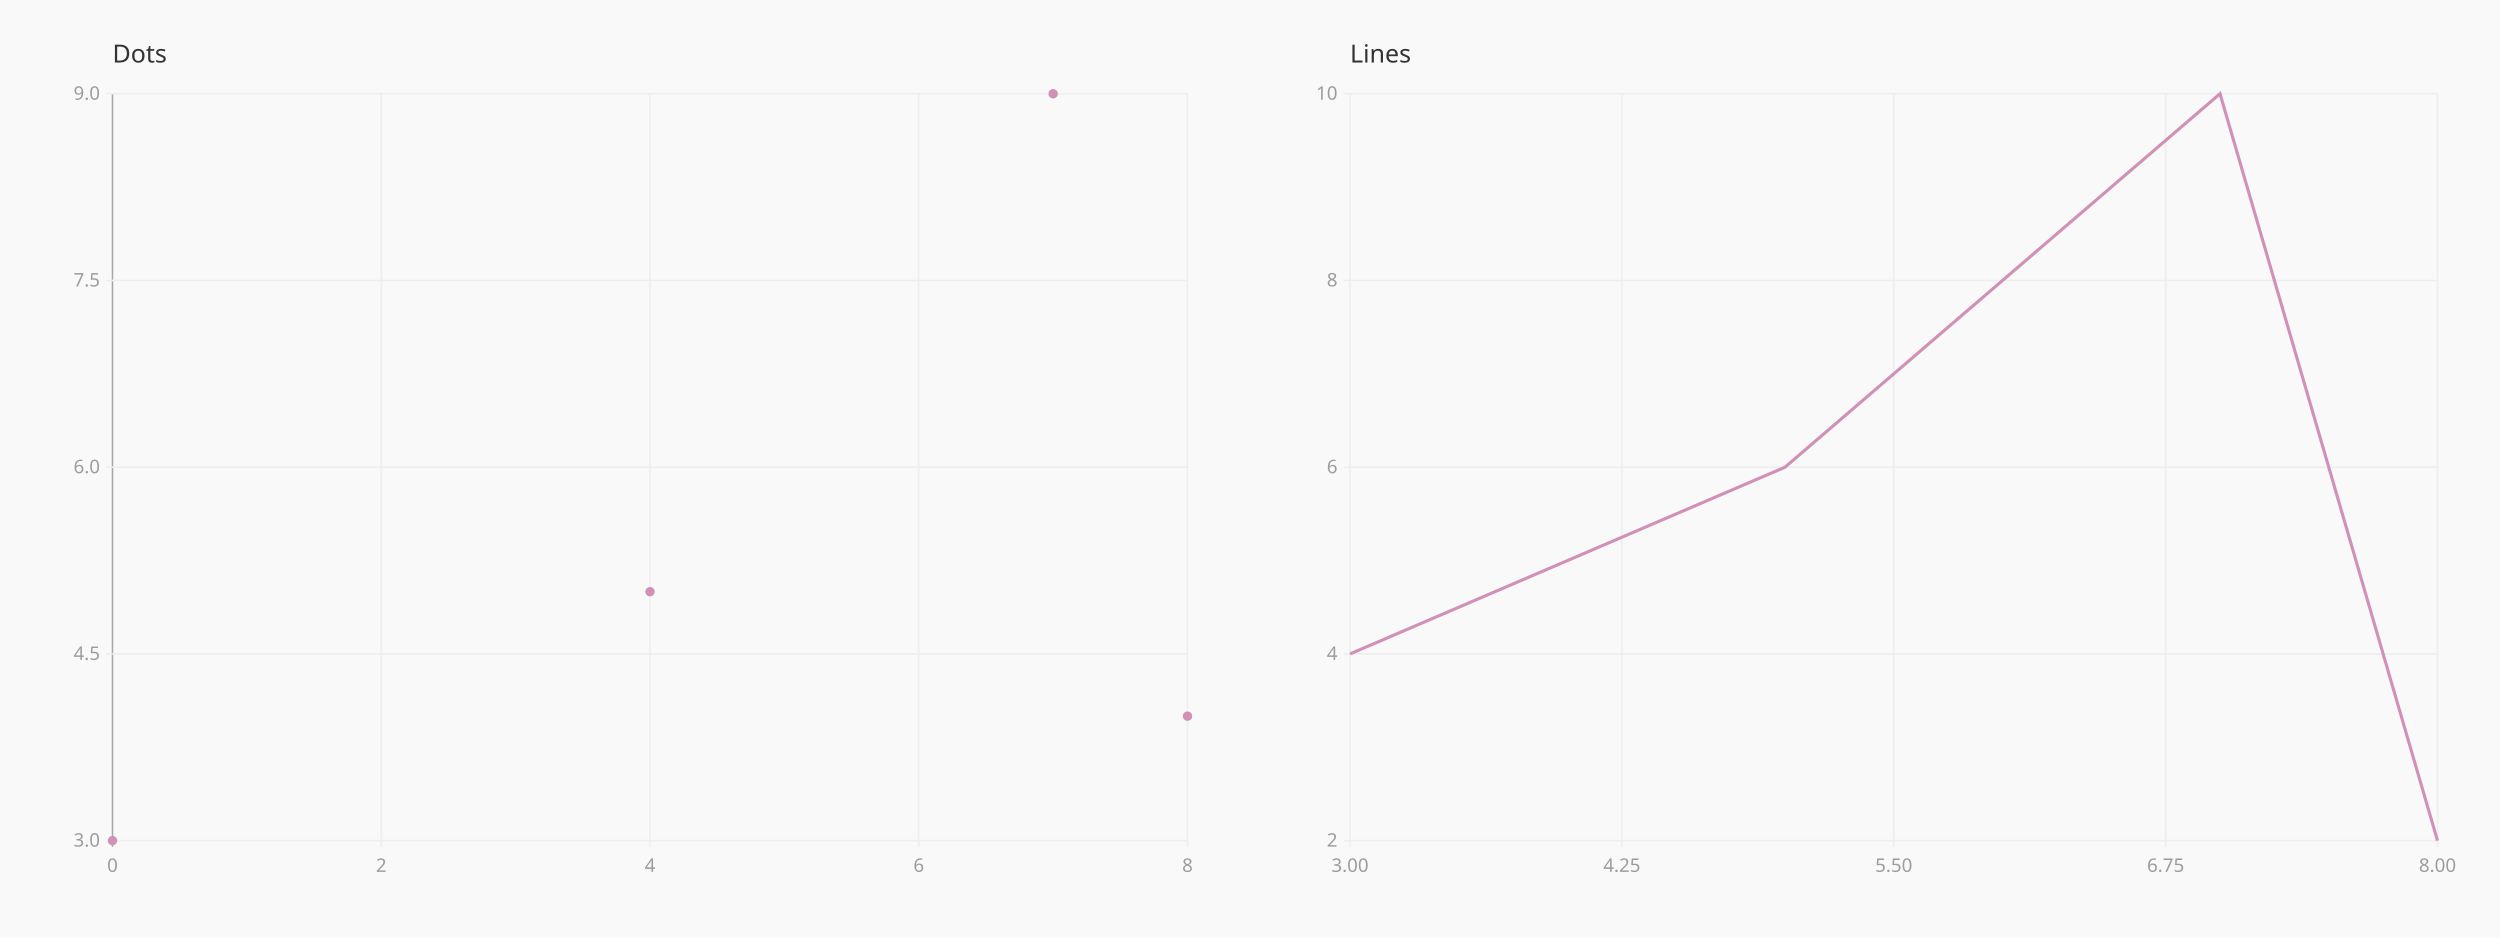
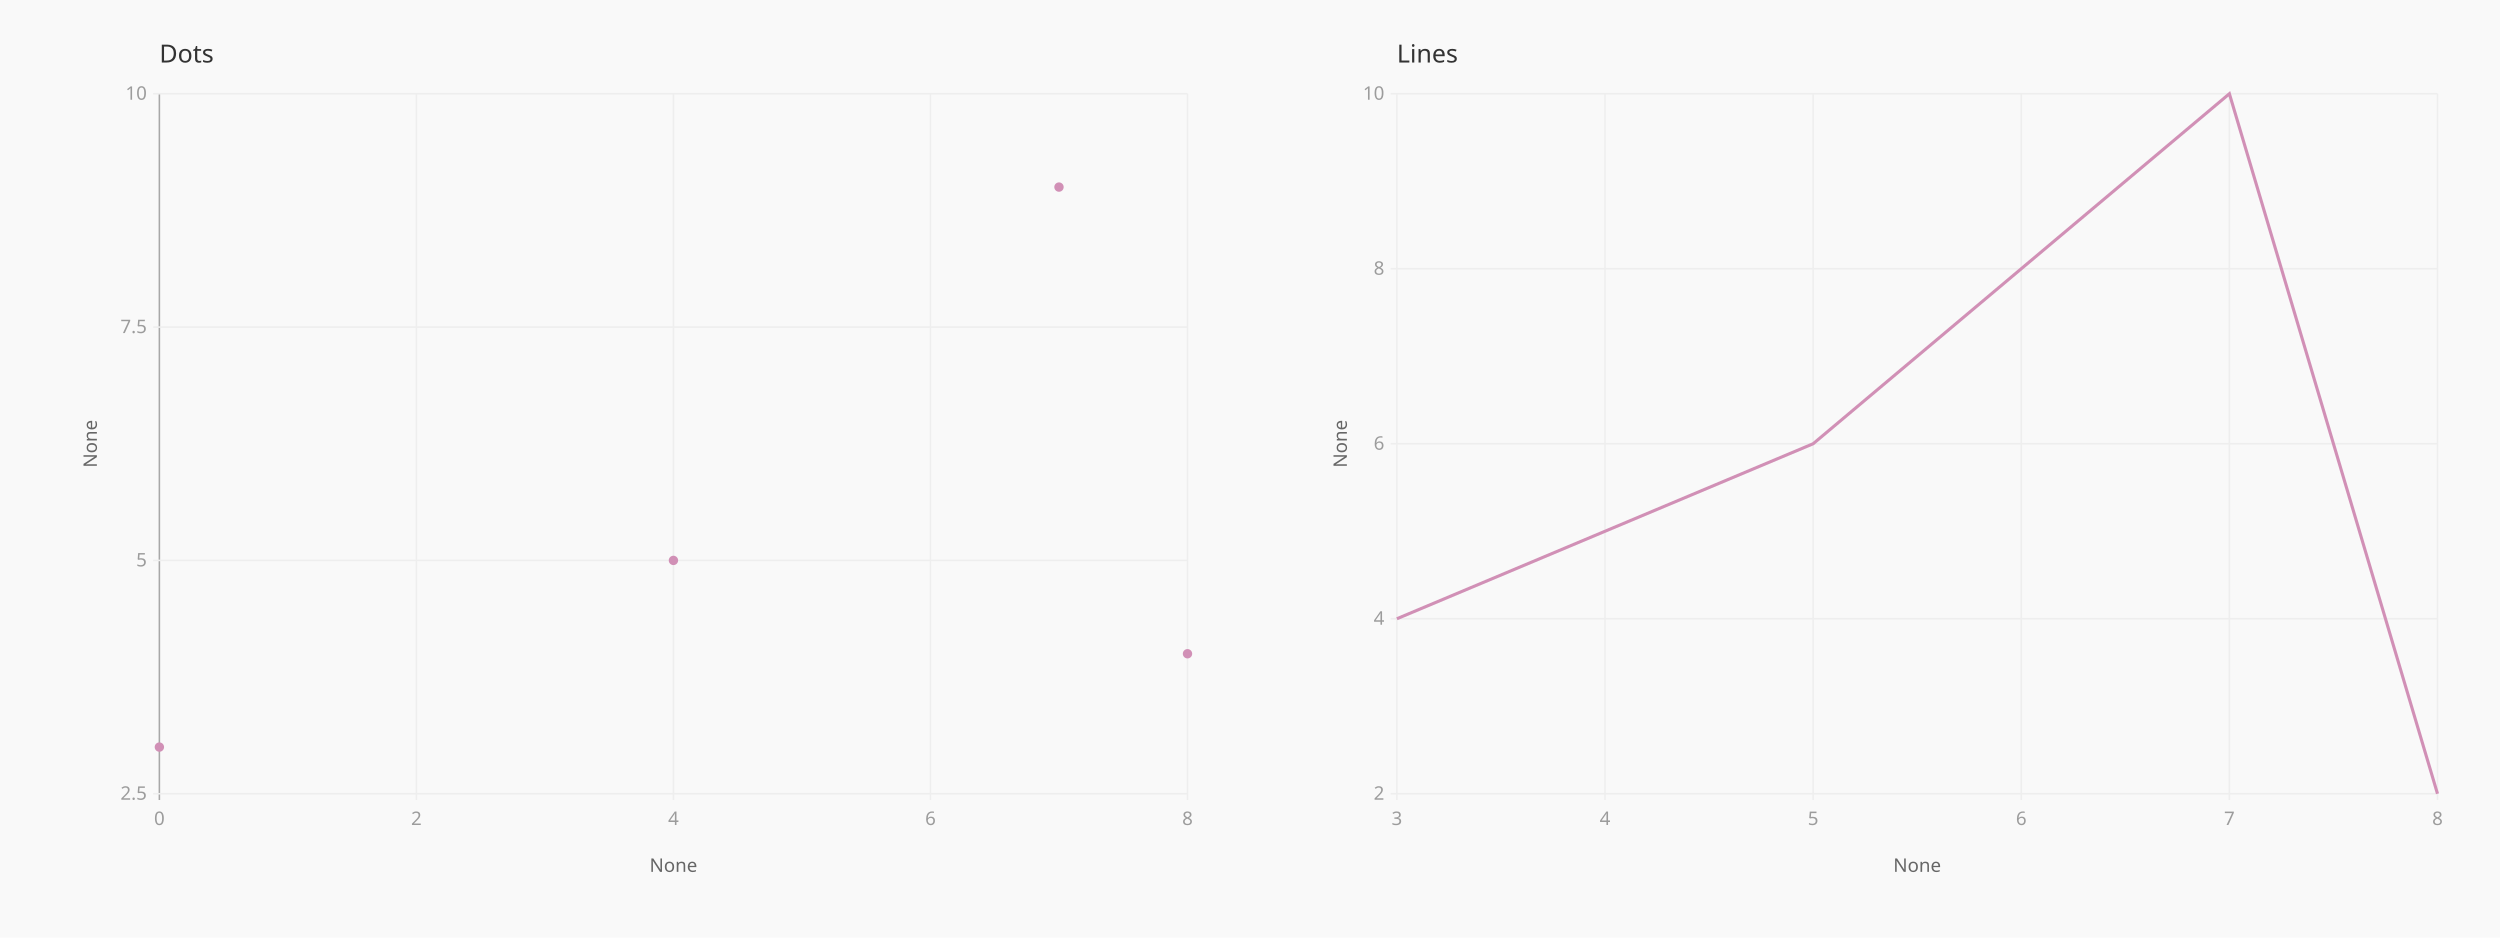
<svg xmlns="http://www.w3.org/2000/svg" height="600" version="1.1" width="1600">
  <g>
    <rect fill="#f9f9f9" height="600" width="1600" x="0" y="0" />
    <g>
      <g transform="translate(0 0)">
        <g>
          <rect fill="#f9f9f9" height="600.0" width="800.0" x="0" y="0" />
          <g transform="translate(40 40)">
-             <g transform="translate(32 0)">
+             <g transform="translate(62 0)">
              <text fill="#333" font-family="Monaco" font-size="16" x="0" y="0">Dots</text>
            </g>
            <g transform="translate(0 20)">
-               <g transform="translate(32 0)">
+               <g transform="translate(62 0)">
                <g class="axis bottom">
-                   <text dy="1em" fill="#666" font-family="Monaco" text-anchor="middle" transform="" x="344.0" y="508.0" />
+                   <text dy="1em" fill="#666" font-family="Monaco" text-anchor="middle" transform="" x="329.0" y="486.0">None</text>
                  <g class="tick">
-                     <line stroke="#eee" stroke-width="1" x1="172.00" x2="172.00" y1="0" y2="482.0" />
-                     <text dy="1em" fill="#9c9c9c" font-family="Monaco" text-anchor="middle" x="172.00" y="486.0">2</text>
+                     <line stroke="#eee" stroke-width="1" x1="164.50" x2="164.50" y1="0" y2="452.0" />
+                     <text dy="1em" fill="#9c9c9c" font-family="Monaco" text-anchor="middle" x="164.50" y="456.0">2</text>
                  </g>
                  <g class="tick">
-                     <line stroke="#eee" stroke-width="1" x1="344.0" x2="344.0" y1="0" y2="482.0" />
-                     <text dy="1em" fill="#9c9c9c" font-family="Monaco" text-anchor="middle" x="344.0" y="486.0">4</text>
+                     <line stroke="#eee" stroke-width="1" x1="329.0" x2="329.0" y1="0" y2="452.0" />
+                     <text dy="1em" fill="#9c9c9c" font-family="Monaco" text-anchor="middle" x="329.0" y="456.0">4</text>
                  </g>
                  <g class="tick">
-                     <line stroke="#eee" stroke-width="1" x1="516.00" x2="516.00" y1="0" y2="482.0" />
-                     <text dy="1em" fill="#9c9c9c" font-family="Monaco" text-anchor="middle" x="516.00" y="486.0">6</text>
+                     <line stroke="#eee" stroke-width="1" x1="493.50" x2="493.50" y1="0" y2="452.0" />
+                     <text dy="1em" fill="#9c9c9c" font-family="Monaco" text-anchor="middle" x="493.50" y="456.0">6</text>
                  </g>
                  <g class="tick">
-                     <line stroke="#eee" stroke-width="1" x1="688" x2="688" y1="0" y2="482.0" />
-                     <text dy="1em" fill="#9c9c9c" font-family="Monaco" text-anchor="middle" x="688" y="486.0">8</text>
+                     <line stroke="#eee" stroke-width="1" x1="658" x2="658" y1="0" y2="452.0" />
+                     <text dy="1em" fill="#9c9c9c" font-family="Monaco" text-anchor="middle" x="658" y="456.0">8</text>
                  </g>
                  <g class="tick">
-                     <line stroke="#a8a8a8" stroke-width="1" x1="0" x2="0" y1="0" y2="482.0" />
-                     <text dy="1em" fill="#9c9c9c" font-family="Monaco" text-anchor="middle" x="0" y="486.0">0</text>
+                     <line stroke="#a8a8a8" stroke-width="1" x1="0" x2="0" y1="0" y2="452.0" />
+                     <text dy="1em" fill="#9c9c9c" font-family="Monaco" text-anchor="middle" x="0" y="456.0">0</text>
                  </g>
                </g>
                <g class="axis left">
-                   <text dy="" fill="#666" font-family="Monaco" text-anchor="middle" transform="rotate(270 -32 239)" x="-32" y="239.0" />
+                   <text dy="" fill="#666" font-family="Monaco" text-anchor="middle" transform="rotate(270 -40 224)" x="-40" y="224.0">None</text>
                  <g class="tick">
-                     <line stroke="#eee" stroke-width="1" x1="-4" x2="688.0" y1="478.0" y2="478.0" />
-                     <text dy="0.32em" fill="#9c9c9c" font-family="Monaco" text-anchor="end" x="-8" y="478.0">3.0</text>
+                     <line stroke="#eee" stroke-width="1" x1="-4" x2="658.0" y1="448" y2="448" />
+                     <text dy="0.32em" fill="#9c9c9c" font-family="Monaco" text-anchor="end" x="-8" y="448">2.5</text>
                  </g>
                  <g class="tick">
-                     <line stroke="#eee" stroke-width="1" x1="-4" x2="688.0" y1="358.50" y2="358.50" />
-                     <text dy="0.32em" fill="#9c9c9c" font-family="Monaco" text-anchor="end" x="-8" y="358.50">4.5</text>
+                     <line stroke="#eee" stroke-width="1" x1="-4" x2="658.0" y1="298.667" y2="298.667" />
+                     <text dy="0.32em" fill="#9c9c9c" font-family="Monaco" text-anchor="end" x="-8" y="298.667">5</text>
                  </g>
                  <g class="tick">
-                     <line stroke="#eee" stroke-width="1" x1="-4" x2="688.0" y1="239.0" y2="239.0" />
-                     <text dy="0.32em" fill="#9c9c9c" font-family="Monaco" text-anchor="end" x="-8" y="239.0">6.0</text>
+                     <line stroke="#eee" stroke-width="1" x1="-4" x2="658.0" y1="149.333" y2="149.333" />
+                     <text dy="0.32em" fill="#9c9c9c" font-family="Monaco" text-anchor="end" x="-8" y="149.333">7.5</text>
                  </g>
                  <g class="tick">
-                     <line stroke="#eee" stroke-width="1" x1="-4" x2="688.0" y1="119.50" y2="119.50" />
-                     <text dy="0.32em" fill="#9c9c9c" font-family="Monaco" text-anchor="end" x="-8" y="119.50">7.5</text>
-                   </g>
-                   <g class="tick">
-                     <line stroke="#eee" stroke-width="1" x1="-4" x2="688.0" y1="0.0" y2="0.0" />
-                     <text dy="0.32em" fill="#9c9c9c" font-family="Monaco" text-anchor="end" x="-8" y="0.0">9.0</text>
+                     <line stroke="#eee" stroke-width="1" x1="-4" x2="658.0" y1="0" y2="0" />
+                     <text dy="0.32em" fill="#9c9c9c" font-family="Monaco" text-anchor="end" x="-8" y="0">10</text>
                  </g>
                </g>
                <g>
                  <g class="series dots">
-                     <circle cx="0" cy="478" fill="#d190b6" r="3" />
-                     <circle cx="344.0" cy="318.667" fill="#d190b6" r="3" />
-                     <circle cx="602.000" cy="0" fill="#d190b6" r="3" />
-                     <circle cx="688" cy="398.333" fill="#d190b6" r="3" />
+                     <circle cx="0" cy="418.133" fill="#d190b6" r="3" />
+                     <circle cx="329.0" cy="298.667" fill="#d190b6" r="3" />
+                     <circle cx="575.750" cy="59.733" fill="#d190b6" r="3" />
+                     <circle cx="658" cy="358.4" fill="#d190b6" r="3" />
                  </g>
                </g>
              </g>
            </g>
          </g>
        </g>
      </g>
      <g transform="translate(800 0)">
        <g>
          <rect fill="#f9f9f9" height="600.0" width="800.0" x="0" y="0" />
          <g transform="translate(40 40)">
-             <g transform="translate(24 0)">
+             <g transform="translate(54 0)">
              <text fill="#333" font-family="Monaco" font-size="16" x="0" y="0">Lines</text>
            </g>
            <g transform="translate(0 20)">
-               <g transform="translate(24 0)">
+               <g transform="translate(54 0)">
                <g class="axis bottom">
-                   <text dy="1em" fill="#666" font-family="Monaco" text-anchor="middle" transform="" x="348.0" y="508.0" />
+                   <text dy="1em" fill="#666" font-family="Monaco" text-anchor="middle" transform="" x="333.0" y="486.0">None</text>
                  <g class="tick">
-                     <line stroke="#eee" stroke-width="1" x1="0.00" x2="0.00" y1="0" y2="482.0" />
-                     <text dy="1em" fill="#9c9c9c" font-family="Monaco" text-anchor="middle" x="0.00" y="486.0">3.00</text>
+                     <line stroke="#eee" stroke-width="1" x1="0" x2="0" y1="0" y2="452.0" />
+                     <text dy="1em" fill="#9c9c9c" font-family="Monaco" text-anchor="middle" x="0" y="456.0">3</text>
                  </g>
                  <g class="tick">
-                     <line stroke="#eee" stroke-width="1" x1="174.00" x2="174.00" y1="0" y2="482.0" />
-                     <text dy="1em" fill="#9c9c9c" font-family="Monaco" text-anchor="middle" x="174.00" y="486.0">4.25</text>
+                     <line stroke="#eee" stroke-width="1" x1="133.2" x2="133.2" y1="0" y2="452.0" />
+                     <text dy="1em" fill="#9c9c9c" font-family="Monaco" text-anchor="middle" x="133.2" y="456.0">4</text>
                  </g>
                  <g class="tick">
-                     <line stroke="#eee" stroke-width="1" x1="348.00" x2="348.00" y1="0" y2="482.0" />
-                     <text dy="1em" fill="#9c9c9c" font-family="Monaco" text-anchor="middle" x="348.00" y="486.0">5.50</text>
+                     <line stroke="#eee" stroke-width="1" x1="266.4" x2="266.4" y1="0" y2="452.0" />
+                     <text dy="1em" fill="#9c9c9c" font-family="Monaco" text-anchor="middle" x="266.4" y="456.0">5</text>
                  </g>
                  <g class="tick">
-                     <line stroke="#eee" stroke-width="1" x1="522.00" x2="522.00" y1="0" y2="482.0" />
-                     <text dy="1em" fill="#9c9c9c" font-family="Monaco" text-anchor="middle" x="522.00" y="486.0">6.75</text>
+                     <line stroke="#eee" stroke-width="1" x1="399.6" x2="399.6" y1="0" y2="452.0" />
+                     <text dy="1em" fill="#9c9c9c" font-family="Monaco" text-anchor="middle" x="399.6" y="456.0">6</text>
                  </g>
                  <g class="tick">
-                     <line stroke="#eee" stroke-width="1" x1="696.00" x2="696.00" y1="0" y2="482.0" />
-                     <text dy="1em" fill="#9c9c9c" font-family="Monaco" text-anchor="middle" x="696.00" y="486.0">8.00</text>
+                     <line stroke="#eee" stroke-width="1" x1="532.8" x2="532.8" y1="0" y2="452.0" />
+                     <text dy="1em" fill="#9c9c9c" font-family="Monaco" text-anchor="middle" x="532.8" y="456.0">7</text>
+                   </g>
+                   <g class="tick">
+                     <line stroke="#eee" stroke-width="1" x1="666" x2="666" y1="0" y2="452.0" />
+                     <text dy="1em" fill="#9c9c9c" font-family="Monaco" text-anchor="middle" x="666" y="456.0">8</text>
                  </g>
                </g>
                <g class="axis left">
-                   <text dy="" fill="#666" font-family="Monaco" text-anchor="middle" transform="rotate(270 -24 239)" x="-24" y="239.0" />
+                   <text dy="" fill="#666" font-family="Monaco" text-anchor="middle" transform="rotate(270 -32 224)" x="-32" y="224.0">None</text>
                  <g class="tick">
-                     <line stroke="#eee" stroke-width="1" x1="-4" x2="696.0" y1="478" y2="478" />
-                     <text dy="0.32em" fill="#9c9c9c" font-family="Monaco" text-anchor="end" x="-8" y="478">2</text>
+                     <line stroke="#eee" stroke-width="1" x1="-4" x2="666.0" y1="448" y2="448" />
+                     <text dy="0.32em" fill="#9c9c9c" font-family="Monaco" text-anchor="end" x="-8" y="448">2</text>
                  </g>
                  <g class="tick">
-                     <line stroke="#eee" stroke-width="1" x1="-4" x2="696.0" y1="358.50" y2="358.50" />
-                     <text dy="0.32em" fill="#9c9c9c" font-family="Monaco" text-anchor="end" x="-8" y="358.50">4</text>
+                     <line stroke="#eee" stroke-width="1" x1="-4" x2="666.0" y1="336.00" y2="336.00" />
+                     <text dy="0.32em" fill="#9c9c9c" font-family="Monaco" text-anchor="end" x="-8" y="336.00">4</text>
                  </g>
                  <g class="tick">
-                     <line stroke="#eee" stroke-width="1" x1="-4" x2="696.0" y1="239.0" y2="239.0" />
-                     <text dy="0.32em" fill="#9c9c9c" font-family="Monaco" text-anchor="end" x="-8" y="239.0">6</text>
+                     <line stroke="#eee" stroke-width="1" x1="-4" x2="666.0" y1="224.0" y2="224.0" />
+                     <text dy="0.32em" fill="#9c9c9c" font-family="Monaco" text-anchor="end" x="-8" y="224.0">6</text>
                  </g>
                  <g class="tick">
-                     <line stroke="#eee" stroke-width="1" x1="-4" x2="696.0" y1="119.50" y2="119.50" />
-                     <text dy="0.32em" fill="#9c9c9c" font-family="Monaco" text-anchor="end" x="-8" y="119.50">8</text>
+                     <line stroke="#eee" stroke-width="1" x1="-4" x2="666.0" y1="112.00" y2="112.00" />
+                     <text dy="0.32em" fill="#9c9c9c" font-family="Monaco" text-anchor="end" x="-8" y="112.00">8</text>
                  </g>
                  <g class="tick">
-                     <line stroke="#eee" stroke-width="1" x1="-4" x2="696.0" y1="0" y2="0" />
+                     <line stroke="#eee" stroke-width="1" x1="-4" x2="666.0" y1="0" y2="0" />
                    <text dy="0.32em" fill="#9c9c9c" font-family="Monaco" text-anchor="end" x="-8" y="0">10</text>
                  </g>
                </g>
                <g>
                  <g class="series lines">
-                     <path d="M 0 358.50 L 278.4 239.0 L 556.8 0 L 696 478" fill="none" stroke="#d190b6" stroke-width="2" />
+                     <path d="M 0 336.00 L 266.4 224.0 L 532.8 0 L 666 448" fill="none" stroke="#d190b6" stroke-width="2" />
                  </g>
                </g>
              </g>
            </g>
          </g>
        </g>
      </g>
    </g>
  </g>
</svg>
